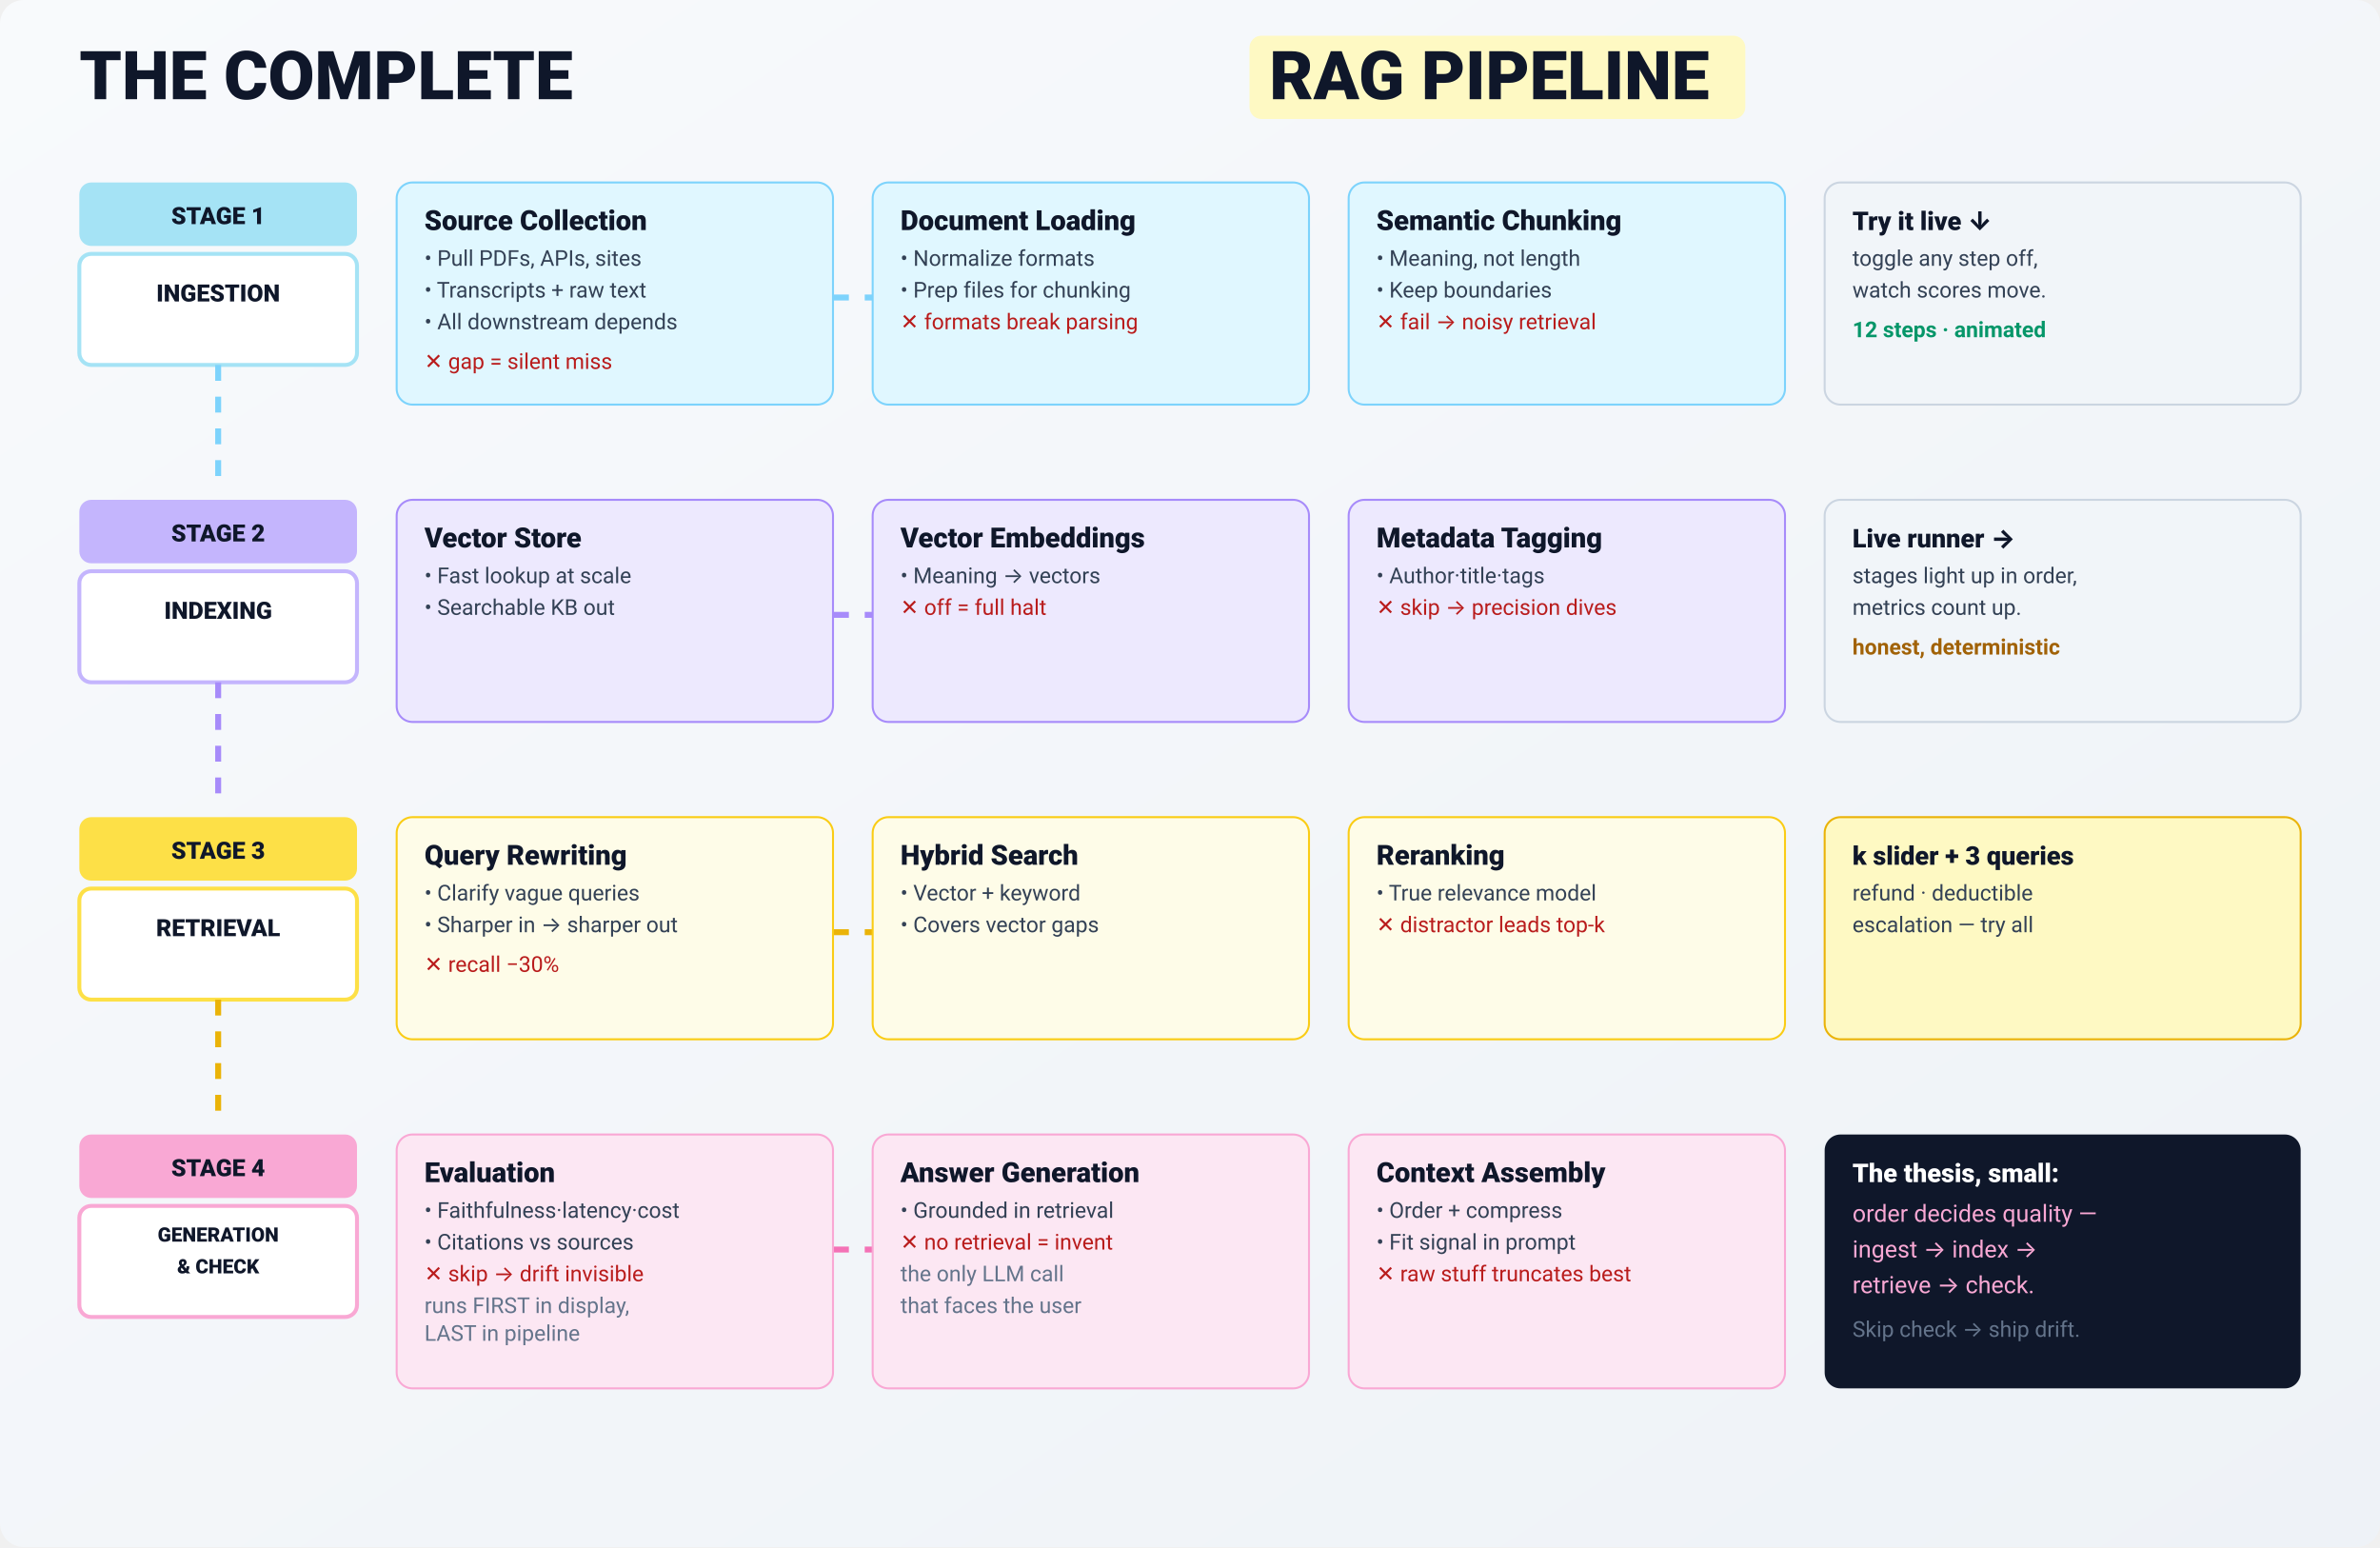
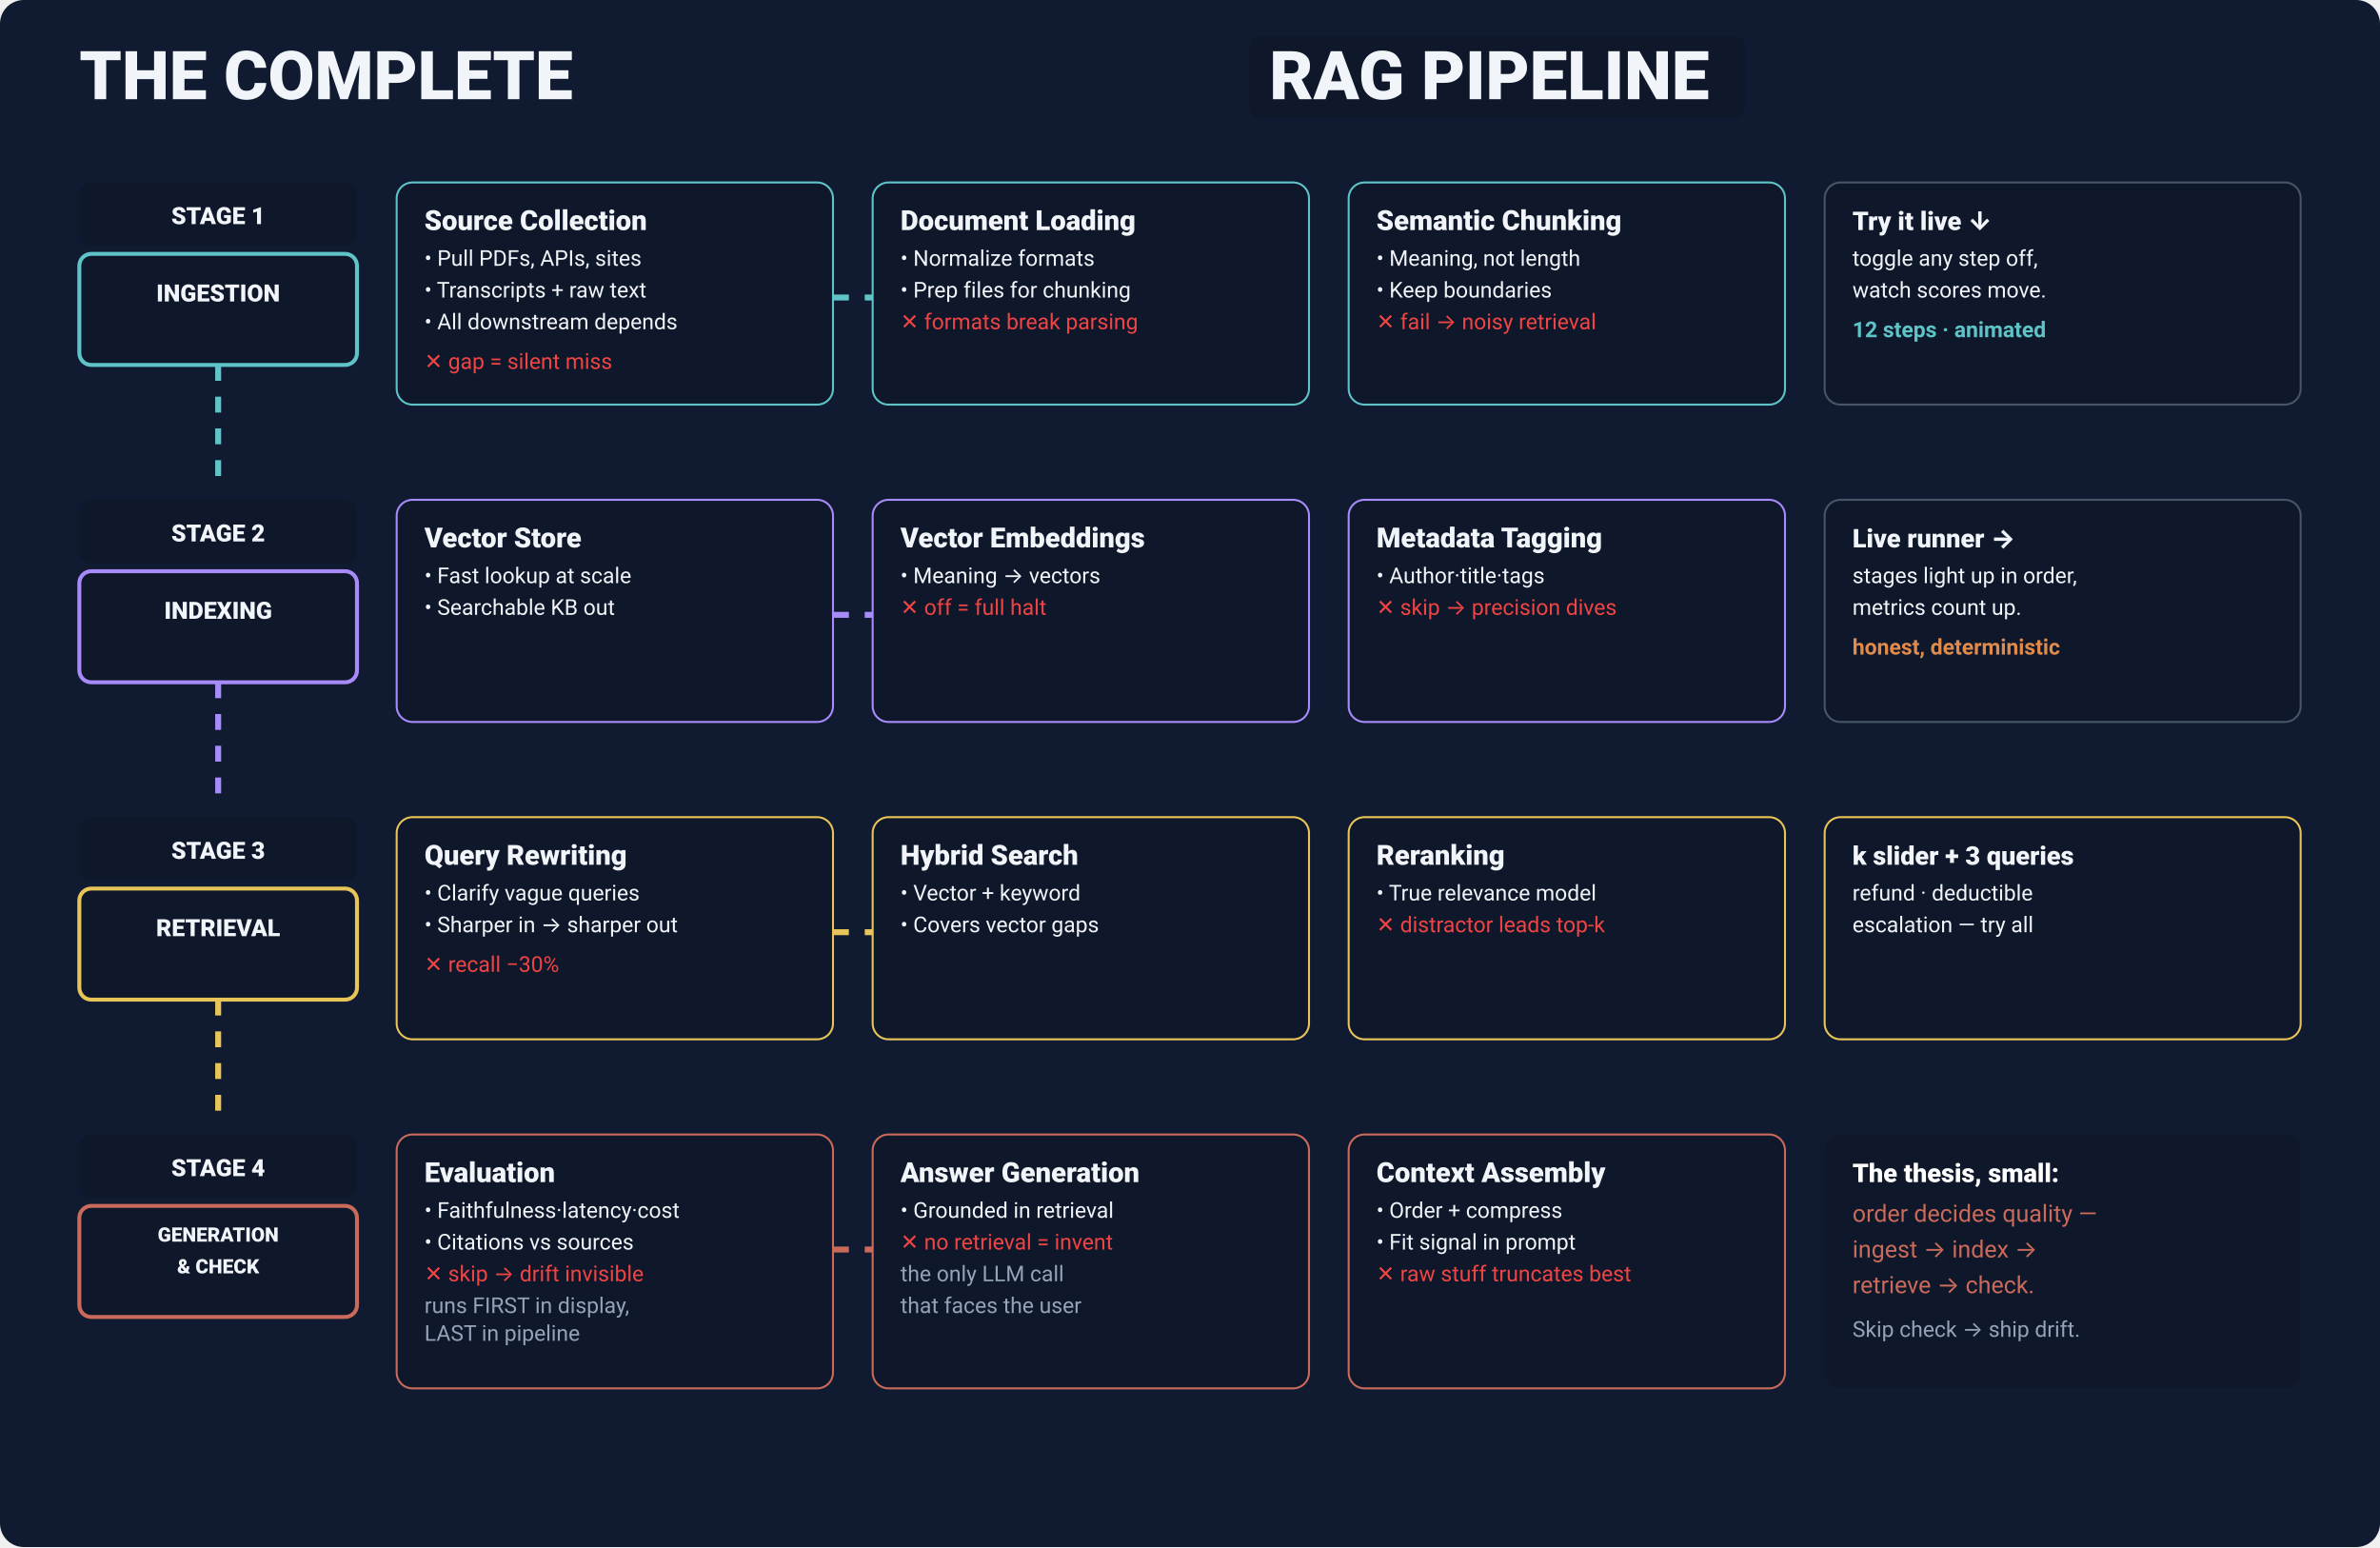
<svg xmlns="http://www.w3.org/2000/svg" viewBox="0 0 1200 780" font-family="-apple-system, BlinkMacSystemFont, 'Segoe UI', Roboto, sans-serif">
  <defs>
    <linearGradient id="cpbg" x1="0" y1="0" x2="1" y2="1">
-       <stop offset="0%" stop-color="#f8fafc" />
-       <stop offset="100%" stop-color="#eef2f7" />
+       <stop offset="0%" stop-color="#101a30" />
+       <stop offset="100%" stop-color="#101a30" />
    </linearGradient>
  </defs>
  <style>
.flowline { stroke-dasharray: 8 8; animation: flowmv 1.4s linear infinite; }
@keyframes flowmv { to { stroke-dashoffset: -16; } }
@media (prefers-reduced-motion: reduce) { .flowline { animation: none; } }
</style>
  <rect width="1200" height="780" fill="url(#cpbg)" rx="12" />
-   <rect x="630" y="18" width="250" height="42" rx="6" fill="#fef9c3" />
-   <text x="40" y="50" fill="#0f172a" font-size="34" font-weight="900">THE COMPLETE <tspan x="640" y="50">RAG PIPELINE</tspan>
+   <rect x="630" y="18" width="250" height="42" rx="6" fill="#0f172a" />
+   <text x="40" y="50" fill="#F1F5F9" font-size="34" font-weight="900">THE COMPLETE <tspan x="640" y="50">RAG PIPELINE</tspan>
  </text>
  <g font-size="12" font-weight="800" text-anchor="middle">
-     <rect x="40" y="92" width="140" height="32" rx="6" fill="#a5e3f5" />
-     <text x="110" y="113" fill="#0f172a">STAGE 1</text>
-     <rect x="40" y="252" width="140" height="32" rx="6" fill="#c4b5fd" />
-     <text x="110" y="273" fill="#0f172a">STAGE 2</text>
-     <rect x="40" y="412" width="140" height="32" rx="6" fill="#fde047" />
-     <text x="110" y="433" fill="#0f172a">STAGE 3</text>
-     <rect x="40" y="572" width="140" height="32" rx="6" fill="#f9a8d4" />
-     <text x="110" y="593" fill="#0f172a">STAGE 4</text>
-     <rect x="40" y="128" width="140" height="56" rx="6" fill="#fff" stroke="#a5e3f5" stroke-width="2" />
-     <text x="110" y="152" fill="#0f172a">INGESTION</text>
-     <rect x="40" y="288" width="140" height="56" rx="6" fill="#fff" stroke="#c4b5fd" stroke-width="2" />
-     <text x="110" y="312" fill="#0f172a">INDEXING</text>
-     <rect x="40" y="448" width="140" height="56" rx="6" fill="#fff" stroke="#fde047" stroke-width="2" />
-     <text x="110" y="472" fill="#0f172a">RETRIEVAL</text>
-     <rect x="40" y="608" width="140" height="56" rx="6" fill="#fff" stroke="#f9a8d4" stroke-width="2" />
-     <text x="110" y="626" fill="#0f172a" font-size="10">GENERATION</text>
-     <text x="110" y="642" fill="#0f172a" font-size="10">&amp; CHECK</text>
+     <rect x="40" y="92" width="140" height="32" rx="6" fill="#0f172a" />
+     <text x="110" y="113" fill="#F1F5F9">STAGE 1</text>
+     <rect x="40" y="252" width="140" height="32" rx="6" fill="#0f172a" />
+     <text x="110" y="273" fill="#F1F5F9">STAGE 2</text>
+     <rect x="40" y="412" width="140" height="32" rx="6" fill="#0f172a" />
+     <text x="110" y="433" fill="#F1F5F9">STAGE 3</text>
+     <rect x="40" y="572" width="140" height="32" rx="6" fill="#0f172a" />
+     <text x="110" y="593" fill="#F1F5F9">STAGE 4</text>
+     <rect x="40" y="128" width="140" height="56" rx="6" fill="#0f172a" stroke="#5EC4C8" stroke-width="2" />
+     <text x="110" y="152" fill="#F1F5F9">INGESTION</text>
+     <rect x="40" y="288" width="140" height="56" rx="6" fill="#0f172a" stroke="#A78BFA" stroke-width="2" />
+     <text x="110" y="312" fill="#F1F5F9">INDEXING</text>
+     <rect x="40" y="448" width="140" height="56" rx="6" fill="#0f172a" stroke="#E8C558" stroke-width="2" />
+     <text x="110" y="472" fill="#F1F5F9">RETRIEVAL</text>
+     <rect x="40" y="608" width="140" height="56" rx="6" fill="#0f172a" stroke="#C96A5A" stroke-width="2" />
+     <text x="110" y="626" fill="#F1F5F9" font-size="10">GENERATION</text>
+     <text x="110" y="642" fill="#F1F5F9" font-size="10">&amp; CHECK</text>
  </g>
  <g class="flowline" stroke-width="3" fill="none">
-     <line x1="110" y1="184" x2="110" y2="248" stroke="#7dd3fc" />
+     <line x1="110" y1="184" x2="110" y2="248" stroke="#5EC4C8" />
    <line x1="110" y1="344" x2="110" y2="408" stroke="#a78bfa" />
-     <line x1="110" y1="504" x2="110" y2="568" stroke="#eab308" />
-     <line x1="420" y1="150" x2="660" y2="150" stroke="#7dd3fc" />
+     <line x1="110" y1="504" x2="110" y2="568" stroke="#E8C558" />
+     <line x1="420" y1="150" x2="660" y2="150" stroke="#5EC4C8" />
    <line x1="420" y1="310" x2="660" y2="310" stroke="#a78bfa" />
-     <line x1="420" y1="470" x2="660" y2="470" stroke="#eab308" />
-     <line x1="420" y1="630" x2="660" y2="630" stroke="#f472b6" />
+     <line x1="420" y1="470" x2="660" y2="470" stroke="#E8C558" />
+     <line x1="420" y1="630" x2="660" y2="630" stroke="#C96A5A" />
  </g>
  <g font-size="11">
    <g>
-       <rect x="200" y="92" width="220" height="112" rx="8" fill="#e0f7ff" stroke="#7dd3fc" />
-       <text x="214" y="116" fill="#0f172a" font-size="14" font-weight="800">Source Collection</text>
-       <text x="214" y="134" fill="#334155">• Pull PDFs, APIs, sites</text>
-       <text x="214" y="150" fill="#334155">• Transcripts + raw text</text>
-       <text x="214" y="166" fill="#334155">• All downstream depends</text>
-       <text x="214" y="186" fill="#b91c1c">✕ gap = silent miss</text>
+       <rect x="200" y="92" width="220" height="112" rx="8" fill="#0f172a" stroke="#5EC4C8" />
+       <text x="214" y="116" fill="#F1F5F9" font-size="14" font-weight="800">Source Collection</text>
+       <text x="214" y="134" fill="#F1F5F9">• Pull PDFs, APIs, sites</text>
+       <text x="214" y="150" fill="#F1F5F9">• Transcripts + raw text</text>
+       <text x="214" y="166" fill="#F1F5F9">• All downstream depends</text>
+       <text x="214" y="186" fill="#ef4444">✕ gap = silent miss</text>
    </g>
    <g>
-       <rect x="440" y="92" width="220" height="112" rx="8" fill="#e0f7ff" stroke="#7dd3fc" />
-       <text x="454" y="116" fill="#0f172a" font-size="14" font-weight="800">Document Loading</text>
-       <text x="454" y="134" fill="#334155">• Normalize formats</text>
-       <text x="454" y="150" fill="#334155">• Prep files for chunking</text>
-       <text x="454" y="166" fill="#b91c1c">✕ formats break parsing</text>
+       <rect x="440" y="92" width="220" height="112" rx="8" fill="#0f172a" stroke="#5EC4C8" />
+       <text x="454" y="116" fill="#F1F5F9" font-size="14" font-weight="800">Document Loading</text>
+       <text x="454" y="134" fill="#F1F5F9">• Normalize formats</text>
+       <text x="454" y="150" fill="#F1F5F9">• Prep files for chunking</text>
+       <text x="454" y="166" fill="#ef4444">✕ formats break parsing</text>
    </g>
    <g>
-       <rect x="680" y="92" width="220" height="112" rx="8" fill="#e0f7ff" stroke="#7dd3fc" />
-       <text x="694" y="116" fill="#0f172a" font-size="14" font-weight="800">Semantic Chunking</text>
-       <text x="694" y="134" fill="#334155">• Meaning, not length</text>
-       <text x="694" y="150" fill="#334155">• Keep boundaries</text>
-       <text x="694" y="166" fill="#b91c1c">✕ fail → noisy retrieval</text>
+       <rect x="680" y="92" width="220" height="112" rx="8" fill="#0f172a" stroke="#5EC4C8" />
+       <text x="694" y="116" fill="#F1F5F9" font-size="14" font-weight="800">Semantic Chunking</text>
+       <text x="694" y="134" fill="#F1F5F9">• Meaning, not length</text>
+       <text x="694" y="150" fill="#F1F5F9">• Keep boundaries</text>
+       <text x="694" y="166" fill="#ef4444">✕ fail → noisy retrieval</text>
    </g>
    <g>
-       <rect x="920" y="92" width="240" height="112" rx="8" fill="#f1f5f9" stroke="#cbd5e1" />
-       <text x="934" y="116" fill="#0f172a" font-size="13" font-weight="800">Try it live ↓</text>
-       <text x="934" y="134" fill="#334155">toggle any step off,</text>
-       <text x="934" y="150" fill="#334155">watch scores move.</text>
-       <text x="934" y="170" fill="#059669" font-weight="700">12 steps · animated</text>
+       <rect x="920" y="92" width="240" height="112" rx="8" fill="#0f172a" stroke="#475569" />
+       <text x="934" y="116" fill="#F1F5F9" font-size="13" font-weight="800">Try it live ↓</text>
+       <text x="934" y="134" fill="#F1F5F9">toggle any step off,</text>
+       <text x="934" y="150" fill="#F1F5F9">watch scores move.</text>
+       <text x="934" y="170" fill="#5EC4C8" font-weight="700">12 steps · animated</text>
    </g>
    <g>
-       <rect x="200" y="252" width="220" height="112" rx="8" fill="#ede9fe" stroke="#a78bfa" />
-       <text x="214" y="276" fill="#0f172a" font-size="14" font-weight="800">Vector Store</text>
-       <text x="214" y="294" fill="#334155">• Fast lookup at scale</text>
-       <text x="214" y="310" fill="#334155">• Searchable KB out</text>
+       <rect x="200" y="252" width="220" height="112" rx="8" fill="#0f172a" stroke="#a78bfa" />
+       <text x="214" y="276" fill="#F1F5F9" font-size="14" font-weight="800">Vector Store</text>
+       <text x="214" y="294" fill="#F1F5F9">• Fast lookup at scale</text>
+       <text x="214" y="310" fill="#F1F5F9">• Searchable KB out</text>
    </g>
    <g>
-       <rect x="440" y="252" width="220" height="112" rx="8" fill="#ede9fe" stroke="#a78bfa" />
-       <text x="454" y="276" fill="#0f172a" font-size="14" font-weight="800">Vector Embeddings</text>
-       <text x="454" y="294" fill="#334155">• Meaning → vectors</text>
-       <text x="454" y="310" fill="#b91c1c">✕ off = full halt</text>
+       <rect x="440" y="252" width="220" height="112" rx="8" fill="#0f172a" stroke="#a78bfa" />
+       <text x="454" y="276" fill="#F1F5F9" font-size="14" font-weight="800">Vector Embeddings</text>
+       <text x="454" y="294" fill="#F1F5F9">• Meaning → vectors</text>
+       <text x="454" y="310" fill="#ef4444">✕ off = full halt</text>
    </g>
    <g>
-       <rect x="680" y="252" width="220" height="112" rx="8" fill="#ede9fe" stroke="#a78bfa" />
-       <text x="694" y="276" fill="#0f172a" font-size="14" font-weight="800">Metadata Tagging</text>
-       <text x="694" y="294" fill="#334155">• Author·title·tags</text>
-       <text x="694" y="310" fill="#b91c1c">✕ skip → precision dives</text>
+       <rect x="680" y="252" width="220" height="112" rx="8" fill="#0f172a" stroke="#a78bfa" />
+       <text x="694" y="276" fill="#F1F5F9" font-size="14" font-weight="800">Metadata Tagging</text>
+       <text x="694" y="294" fill="#F1F5F9">• Author·title·tags</text>
+       <text x="694" y="310" fill="#ef4444">✕ skip → precision dives</text>
    </g>
    <g>
-       <rect x="920" y="252" width="240" height="112" rx="8" fill="#f1f5f9" stroke="#cbd5e1" />
-       <text x="934" y="276" fill="#0f172a" font-size="13" font-weight="800">Live runner →</text>
-       <text x="934" y="294" fill="#334155">stages light up in order,</text>
-       <text x="934" y="310" fill="#334155">metrics count up.</text>
-       <text x="934" y="330" fill="#a16207" font-weight="700">honest, deterministic</text>
+       <rect x="920" y="252" width="240" height="112" rx="8" fill="#0f172a" stroke="#475569" />
+       <text x="934" y="276" fill="#F1F5F9" font-size="13" font-weight="800">Live runner →</text>
+       <text x="934" y="294" fill="#F1F5F9">stages light up in order,</text>
+       <text x="934" y="310" fill="#F1F5F9">metrics count up.</text>
+       <text x="934" y="330" fill="#E08A4C" font-weight="700">honest, deterministic</text>
    </g>
    <g>
-       <rect x="200" y="412" width="220" height="112" rx="8" fill="#fefce8" stroke="#facc15" />
-       <text x="214" y="436" fill="#0f172a" font-size="14" font-weight="800">Query Rewriting</text>
-       <text x="214" y="454" fill="#334155">• Clarify vague queries</text>
-       <text x="214" y="470" fill="#334155">• Sharper in → sharper out</text>
-       <text x="214" y="490" fill="#b91c1c">✕ recall −30%</text>
+       <rect x="200" y="412" width="220" height="112" rx="8" fill="#0f172a" stroke="#E8C558" />
+       <text x="214" y="436" fill="#F1F5F9" font-size="14" font-weight="800">Query Rewriting</text>
+       <text x="214" y="454" fill="#F1F5F9">• Clarify vague queries</text>
+       <text x="214" y="470" fill="#F1F5F9">• Sharper in → sharper out</text>
+       <text x="214" y="490" fill="#ef4444">✕ recall −30%</text>
    </g>
    <g>
-       <rect x="440" y="412" width="220" height="112" rx="8" fill="#fefce8" stroke="#facc15" />
-       <text x="454" y="436" fill="#0f172a" font-size="14" font-weight="800">Hybrid Search</text>
-       <text x="454" y="454" fill="#334155">• Vector + keyword</text>
-       <text x="454" y="470" fill="#334155">• Covers vector gaps</text>
+       <rect x="440" y="412" width="220" height="112" rx="8" fill="#0f172a" stroke="#E8C558" />
+       <text x="454" y="436" fill="#F1F5F9" font-size="14" font-weight="800">Hybrid Search</text>
+       <text x="454" y="454" fill="#F1F5F9">• Vector + keyword</text>
+       <text x="454" y="470" fill="#F1F5F9">• Covers vector gaps</text>
    </g>
    <g>
-       <rect x="680" y="412" width="220" height="112" rx="8" fill="#fefce8" stroke="#facc15" />
-       <text x="694" y="436" fill="#0f172a" font-size="14" font-weight="800">Reranking</text>
-       <text x="694" y="454" fill="#334155">• True relevance model</text>
-       <text x="694" y="470" fill="#b91c1c">✕ distractor leads top-k</text>
+       <rect x="680" y="412" width="220" height="112" rx="8" fill="#0f172a" stroke="#E8C558" />
+       <text x="694" y="436" fill="#F1F5F9" font-size="14" font-weight="800">Reranking</text>
+       <text x="694" y="454" fill="#F1F5F9">• True relevance model</text>
+       <text x="694" y="470" fill="#ef4444">✕ distractor leads top-k</text>
    </g>
    <g>
-       <rect x="920" y="412" width="240" height="112" rx="8" fill="#fef9c3" stroke="#eab308" />
-       <text x="934" y="436" fill="#0f172a" font-size="13" font-weight="800">k slider + 3 queries</text>
-       <text x="934" y="454" fill="#334155">refund · deductible</text>
-       <text x="934" y="470" fill="#334155">escalation — try all</text>
+       <rect x="920" y="412" width="240" height="112" rx="8" fill="#0f172a" stroke="#E8C558" />
+       <text x="934" y="436" fill="#F1F5F9" font-size="13" font-weight="800">k slider + 3 queries</text>
+       <text x="934" y="454" fill="#F1F5F9">refund · deductible</text>
+       <text x="934" y="470" fill="#F1F5F9">escalation — try all</text>
    </g>
    <g>
-       <rect x="200" y="572" width="220" height="128" rx="8" fill="#fce7f3" stroke="#f9a8d4" />
-       <text x="214" y="596" fill="#0f172a" font-size="14" font-weight="800">Evaluation</text>
-       <text x="214" y="614" fill="#334155">• Faithfulness·latency·cost</text>
-       <text x="214" y="630" fill="#334155">• Citations vs sources</text>
-       <text x="214" y="646" fill="#b91c1c">✕ skip → drift invisible</text>
-       <text x="214" y="662" fill="#64748b">runs FIRST in display,</text>
-       <text x="214" y="676" fill="#64748b">LAST in pipeline</text>
+       <rect x="200" y="572" width="220" height="128" rx="8" fill="#0f172a" stroke="#C96A5A" />
+       <text x="214" y="596" fill="#F1F5F9" font-size="14" font-weight="800">Evaluation</text>
+       <text x="214" y="614" fill="#F1F5F9">• Faithfulness·latency·cost</text>
+       <text x="214" y="630" fill="#F1F5F9">• Citations vs sources</text>
+       <text x="214" y="646" fill="#ef4444">✕ skip → drift invisible</text>
+       <text x="214" y="662" fill="#94A3B8">runs FIRST in display,</text>
+       <text x="214" y="676" fill="#94A3B8">LAST in pipeline</text>
    </g>
    <g>
-       <rect x="440" y="572" width="220" height="128" rx="8" fill="#fce7f3" stroke="#f9a8d4" />
-       <text x="454" y="596" fill="#0f172a" font-size="14" font-weight="800">Answer Generation</text>
-       <text x="454" y="614" fill="#334155">• Grounded in retrieval</text>
-       <text x="454" y="630" fill="#b91c1c">✕ no retrieval = invent</text>
-       <text x="454" y="646" fill="#64748b">the only LLM call</text>
-       <text x="454" y="662" fill="#64748b">that faces the user</text>
+       <rect x="440" y="572" width="220" height="128" rx="8" fill="#0f172a" stroke="#C96A5A" />
+       <text x="454" y="596" fill="#F1F5F9" font-size="14" font-weight="800">Answer Generation</text>
+       <text x="454" y="614" fill="#F1F5F9">• Grounded in retrieval</text>
+       <text x="454" y="630" fill="#ef4444">✕ no retrieval = invent</text>
+       <text x="454" y="646" fill="#94A3B8">the only LLM call</text>
+       <text x="454" y="662" fill="#94A3B8">that faces the user</text>
    </g>
    <g>
-       <rect x="680" y="572" width="220" height="128" rx="8" fill="#fce7f3" stroke="#f9a8d4" />
-       <text x="694" y="596" fill="#0f172a" font-size="14" font-weight="800">Context Assembly</text>
-       <text x="694" y="614" fill="#334155">• Order + compress</text>
-       <text x="694" y="630" fill="#334155">• Fit signal in prompt</text>
-       <text x="694" y="646" fill="#b91c1c">✕ raw stuff truncates best</text>
+       <rect x="680" y="572" width="220" height="128" rx="8" fill="#0f172a" stroke="#C96A5A" />
+       <text x="694" y="596" fill="#F1F5F9" font-size="14" font-weight="800">Context Assembly</text>
+       <text x="694" y="614" fill="#F1F5F9">• Order + compress</text>
+       <text x="694" y="630" fill="#F1F5F9">• Fit signal in prompt</text>
+       <text x="694" y="646" fill="#ef4444">✕ raw stuff truncates best</text>
    </g>
    <g>
      <rect x="920" y="572" width="240" height="128" rx="8" fill="#0f172a" />
      <text x="934" y="596" fill="#fff" font-size="13" font-weight="800">The thesis, small:</text>
-       <text x="934" y="616" fill="#f9a8d4" font-size="12">order decides quality —</text>
-       <text x="934" y="634" fill="#f9a8d4" font-size="12">ingest → index →</text>
-       <text x="934" y="652" fill="#f9a8d4" font-size="12">retrieve → check.</text>
-       <text x="934" y="674" fill="#64748b" font-size="11">Skip check → ship drift.</text>
+       <text x="934" y="616" fill="#C96A5A" font-size="12">order decides quality —</text>
+       <text x="934" y="634" fill="#C96A5A" font-size="12">ingest → index →</text>
+       <text x="934" y="652" fill="#C96A5A" font-size="12">retrieve → check.</text>
+       <text x="934" y="674" fill="#94A3B8" font-size="11">Skip check → ship drift.</text>
    </g>
  </g>
</svg>
